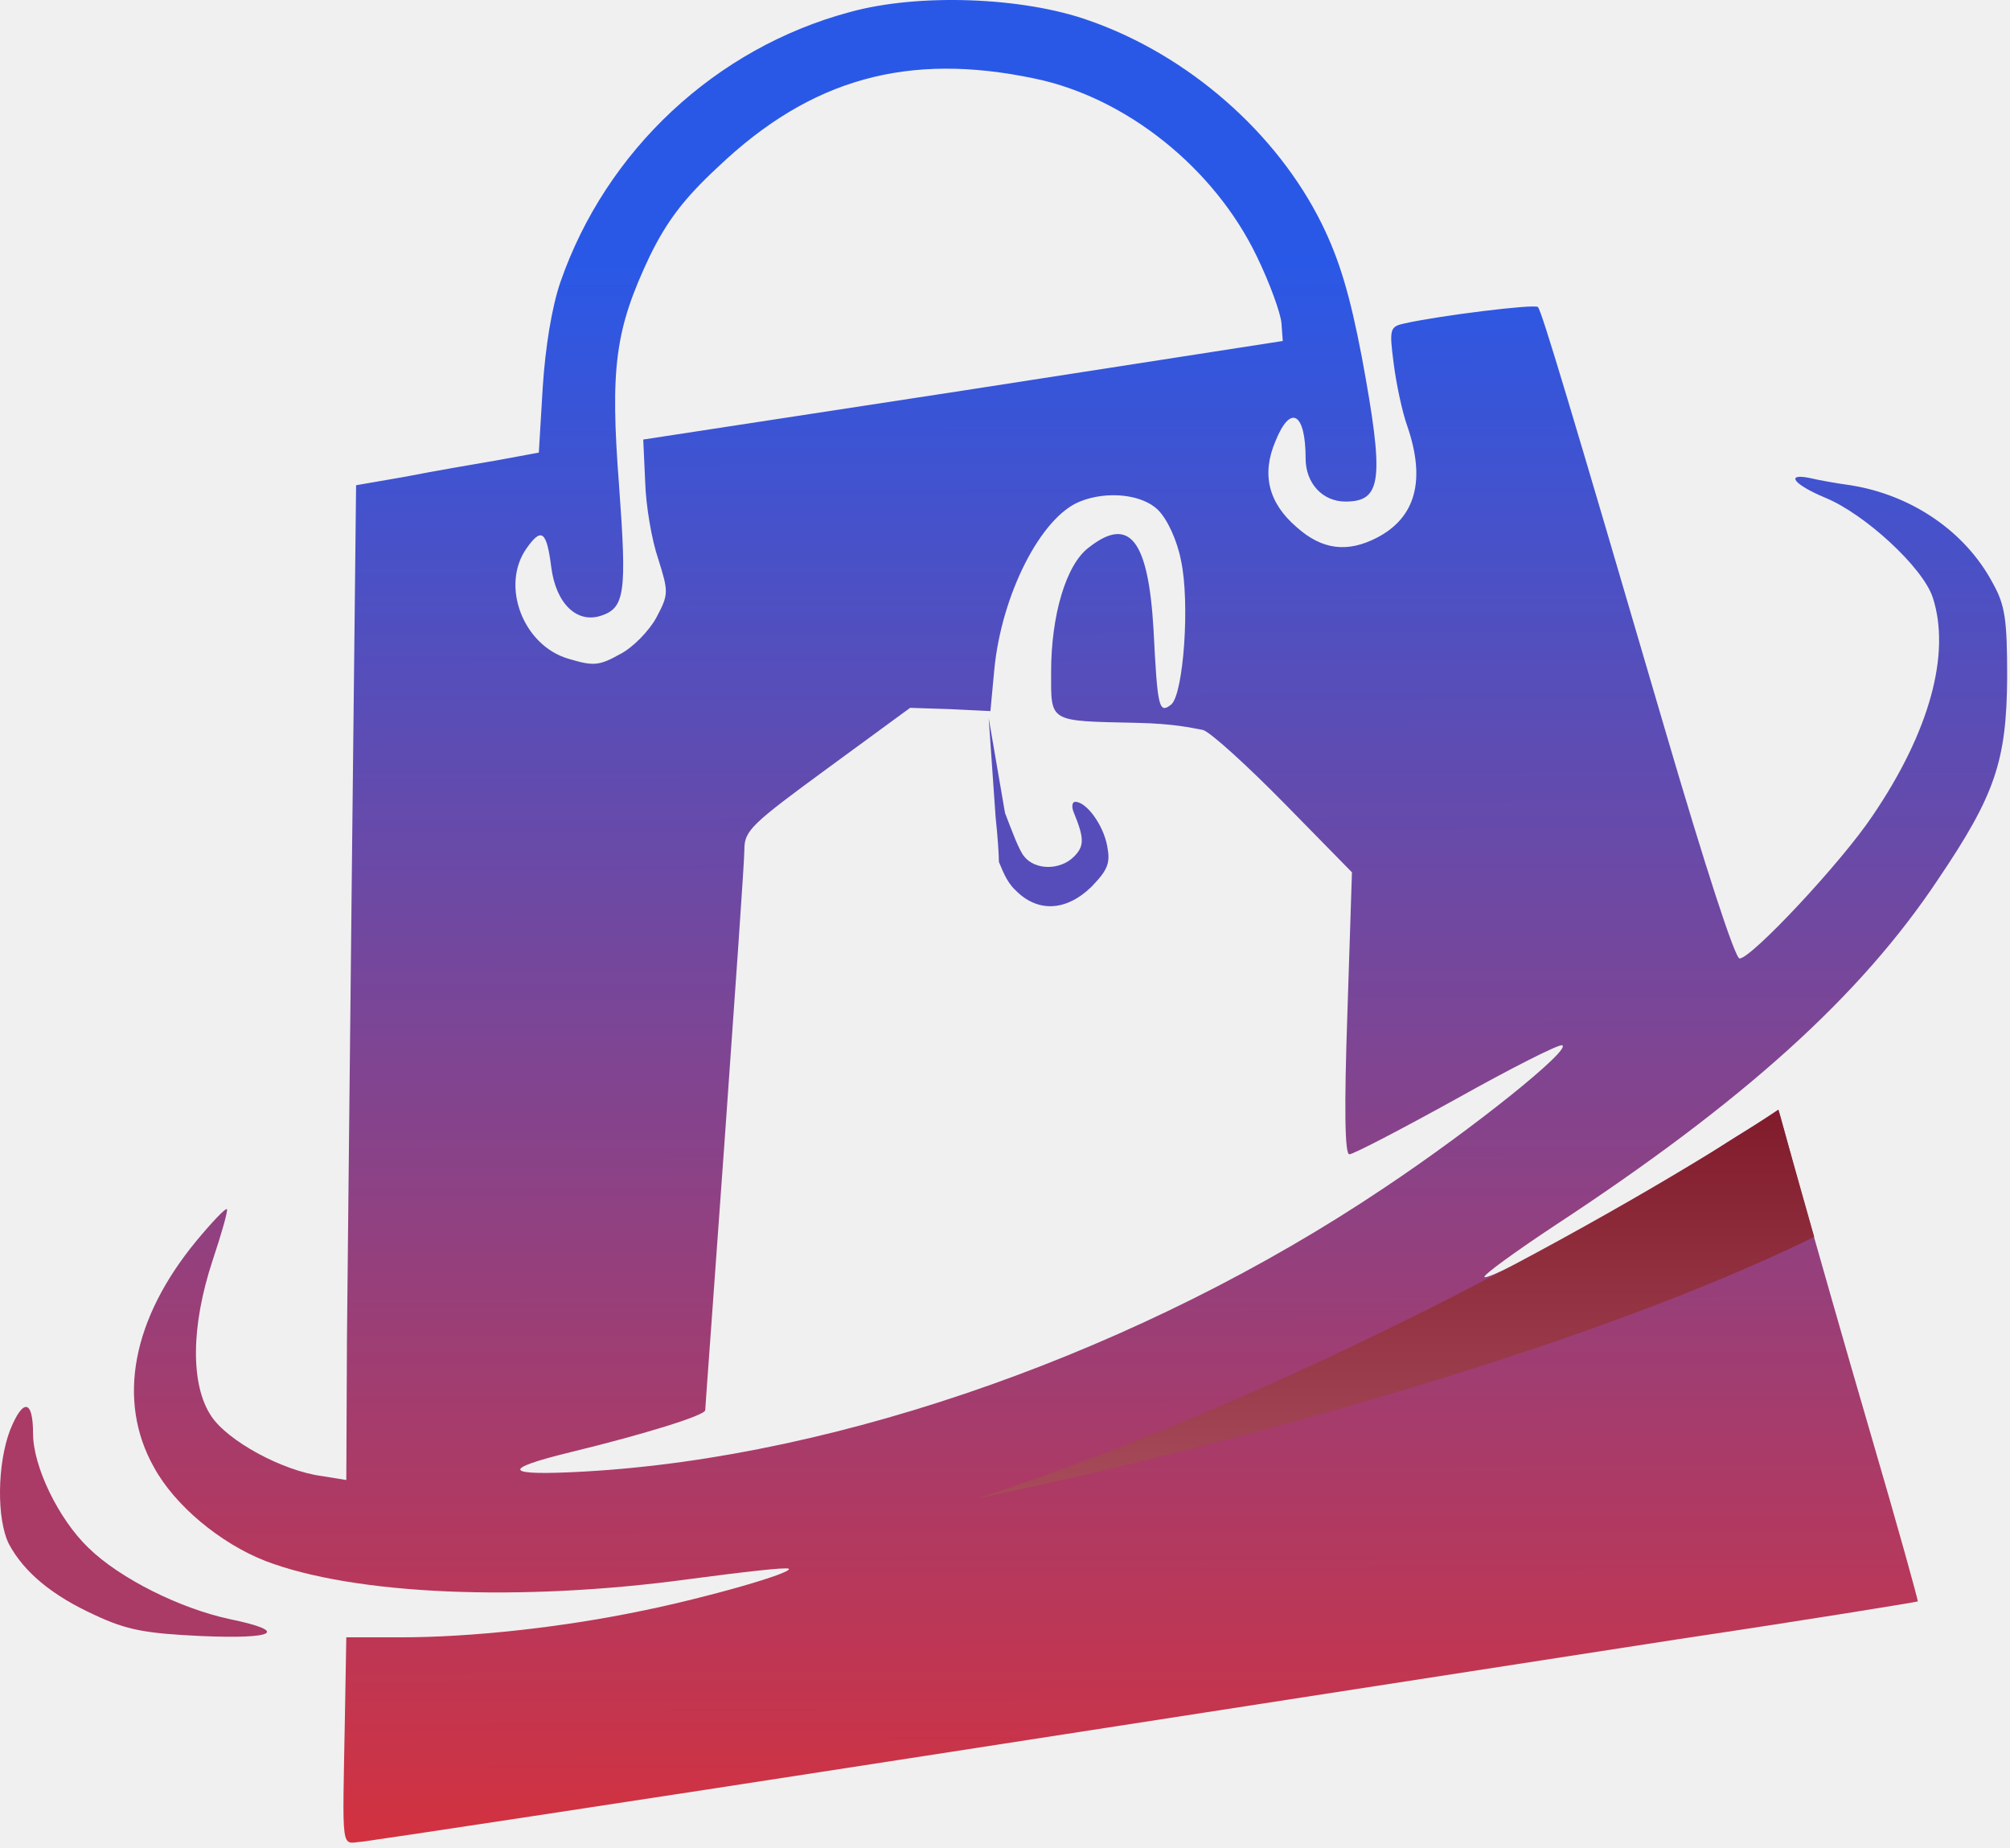
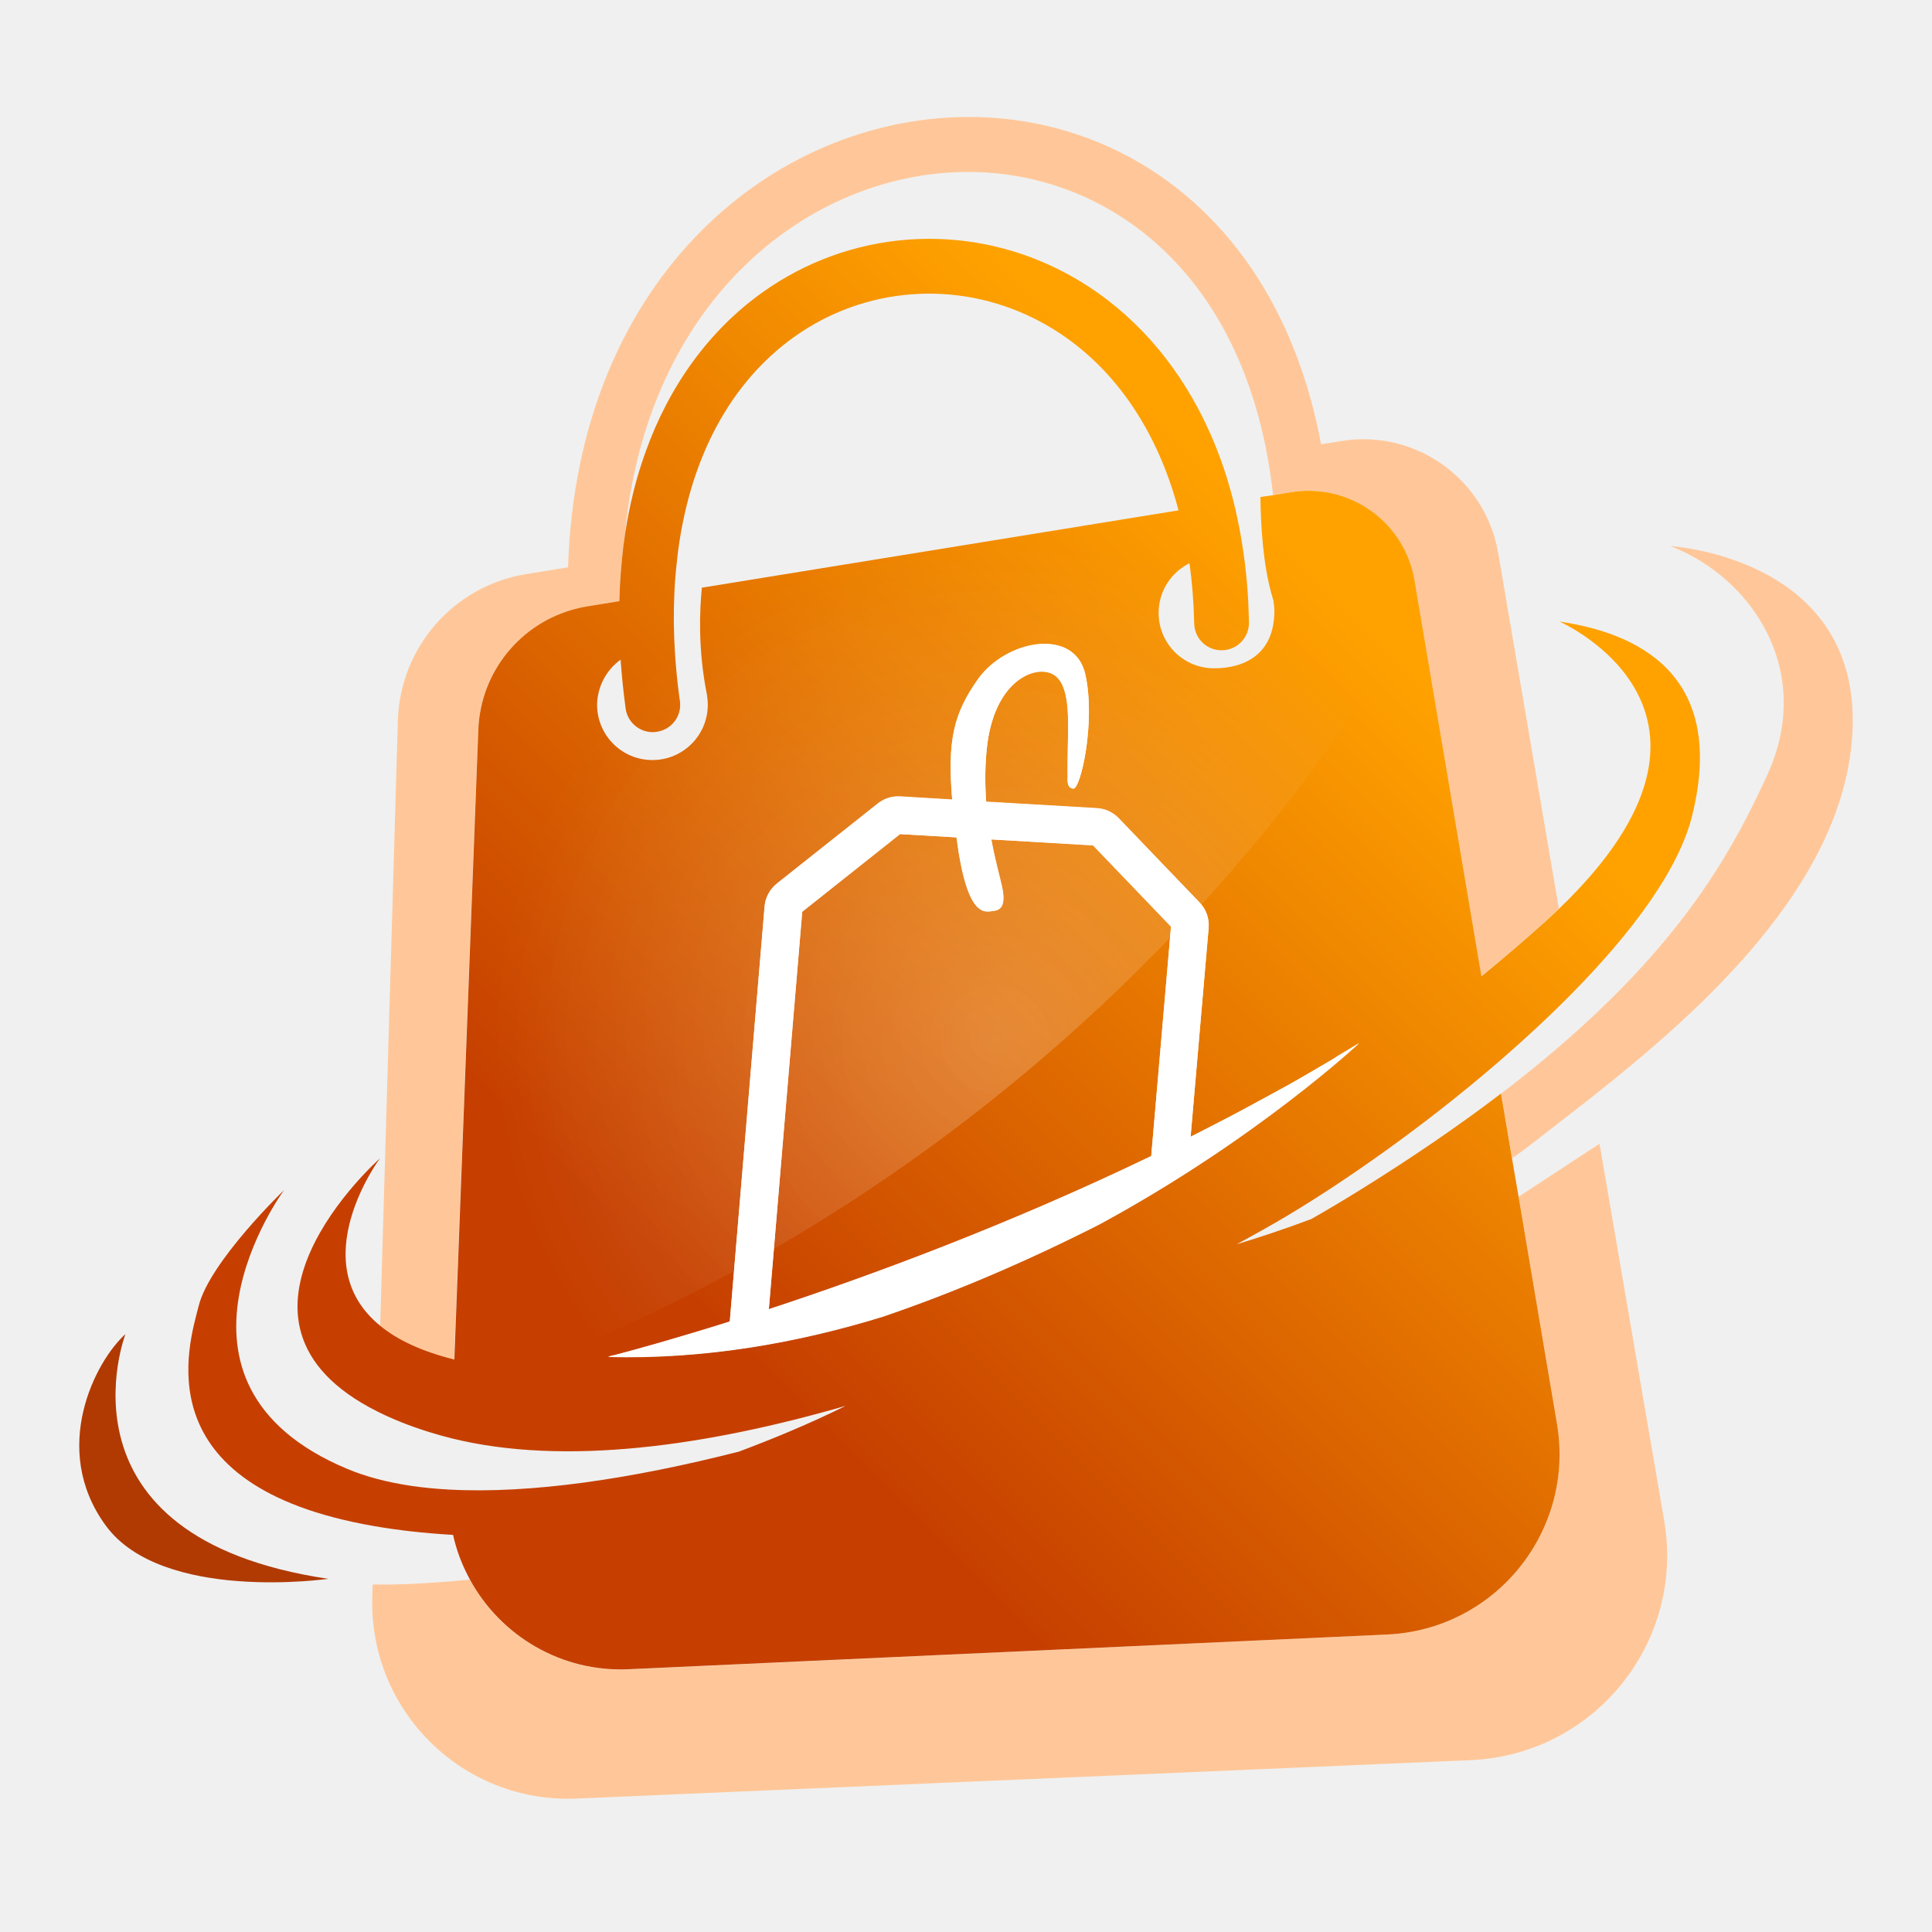
- <svg xmlns="http://www.w3.org/2000/svg" width="308" height="283" viewBox="0 0 308 283" fill="none">
-   <g clip-path="url(#clip0_5584_69)">
-     <path d="M130.265 1.839C109.665 7.339 92.865 23.039 85.865 43.239C84.565 47.039 83.565 53.139 83.165 59.339L82.565 69.339L76.065 70.539C72.465 71.139 66.165 72.239 62.065 73.039L54.565 74.339L53.965 128.839C53.665 158.839 53.265 193.139 53.165 205.039L53.065 226.739L49.365 226.139C43.265 225.339 34.865 220.739 32.365 216.939C29.165 212.139 29.265 203.139 32.565 193.139C33.965 188.939 34.965 185.439 34.765 185.239C34.565 185.039 32.465 187.239 30.065 190.139C20.265 202.039 17.865 214.539 23.565 224.739C26.765 230.639 33.765 236.439 40.665 239.139C54.265 244.339 79.665 245.439 105.465 241.939C113.765 240.839 120.665 240.039 120.865 240.339C121.565 240.939 108.465 244.739 98.065 246.839C85.965 249.339 72.165 250.839 61.365 250.839H53.065L52.865 262.339C52.465 284.639 52.165 282.339 55.565 282.139C57.265 281.939 95.065 276.239 139.565 269.339C184.165 262.439 236.965 254.239 257.065 251.139C277.165 248.139 293.665 245.439 293.865 245.339C293.965 245.239 290.765 233.739 286.665 219.739C282.565 205.739 277.865 189.139 276.065 182.839C274.265 176.539 272.7 170.3 272.5 170C271.5 171 267.865 172.839 262.765 176.239C252.465 183.039 228.265 196.339 227.465 195.639C227.265 195.339 232.065 191.839 238.265 187.739C267.065 168.839 285.065 152.639 296.965 134.739C305.765 121.739 307.465 116.539 307.565 103.839C307.565 94.939 307.265 92.739 305.365 89.339C301.165 81.439 292.965 75.839 283.565 74.339C281.365 74.039 278.565 73.539 277.365 73.239C273.465 72.439 274.865 74.239 279.665 76.239C285.765 78.739 294.665 86.939 296.165 91.539C298.965 100.139 295.665 112.139 286.965 124.939C282.165 132.139 268.365 146.839 266.565 146.839C265.865 146.839 261.365 133.039 255.065 111.539C240.565 62.039 236.265 47.739 235.665 47.039C235.165 46.539 220.665 48.339 215.265 49.539C212.965 50.039 212.865 50.339 213.565 55.739C213.965 58.839 214.865 63.139 215.665 65.339C218.465 73.539 216.965 79.239 211.065 82.339C206.465 84.739 202.565 84.239 198.665 80.739C194.365 77.039 193.265 72.639 195.465 67.539C197.765 61.839 200.065 63.239 200.065 70.239C200.065 74.039 202.665 76.839 206.165 76.839C211.765 76.839 212.165 73.539 208.665 54.639C206.865 45.239 205.265 39.839 202.565 34.339C195.665 20.339 182.065 8.439 166.865 3.139C156.765 -0.461 140.765 -1.061 130.265 1.839ZM158.565 12.039C172.565 14.939 186.065 25.739 192.565 39.239C194.565 43.339 196.265 48.039 196.365 49.539L196.565 52.239L147.565 59.839L98.565 67.339L98.865 73.839C98.965 77.439 99.865 82.739 100.865 85.639C102.465 90.739 102.465 91.039 100.565 94.639C99.465 96.639 96.965 99.239 94.965 100.239C91.765 102.039 90.865 102.039 87.165 100.939C80.165 98.939 76.665 89.739 80.665 84.039C82.965 80.739 83.765 81.339 84.465 86.839C85.165 92.439 88.365 95.539 92.065 94.339C95.765 93.139 96.065 90.839 94.865 74.439C93.465 56.239 94.265 50.439 99.565 39.239C102.165 33.939 104.765 30.439 110.065 25.539C124.265 12.039 139.165 7.939 158.565 12.039ZM177.465 78.139C178.865 79.539 180.365 82.739 180.965 85.839C182.365 92.239 181.365 106.339 179.465 107.939C177.565 109.439 177.365 108.339 176.765 96.539C175.965 82.639 173.065 78.939 166.765 83.939C163.365 86.539 161.065 94.239 161.065 102.939C161.065 110.739 160.565 110.439 174.165 110.739C180 110.868 182.5 111.5 184.365 111.839C185.565 112.239 191.165 117.339 196.865 123.139L207.165 133.639L206.465 155.239C205.965 169.739 206.065 176.839 206.765 176.839C207.365 176.839 214.665 173.039 223.165 168.339C231.565 163.639 238.865 159.939 239.365 160.139C240.965 160.639 225.965 172.739 212.165 181.939C175.265 206.739 128.865 223.239 89.565 225.439C77.165 226.139 76.465 225.139 87.565 222.439C98.665 219.739 108.065 216.839 108.065 216.039C108.065 215.639 109.465 196.839 111.065 174.339C112.665 151.739 114.065 131.939 114.065 130.139C114.065 127.239 115.165 126.239 126.765 117.739L139.465 108.439L145.565 108.639L151.765 108.939L152.365 102.539C153.465 91.139 159.465 79.239 165.465 76.839C169.665 75.139 175.065 75.739 177.465 78.139Z" fill="url(#paint0_linear_5584_69)" />
-     <path d="M152.565 125.239C152.865 127.939 153.065 130.939 153.065 132.039C153.5 133 154.165 135.039 155.565 136.339C158.965 139.839 163.365 139.639 167.265 135.839C169.765 133.239 170.165 132.239 169.665 129.639C169.065 126.339 166.465 122.839 164.765 122.839C164.265 122.839 164.165 123.639 164.565 124.539C166.165 128.439 166.165 129.639 164.565 131.239C162.465 133.339 158.665 133.339 156.965 131.239C156.165 130.339 155 127.139 154 124.539L151.5 110L152.565 125.239Z" fill="#564DBA" />
-     <path d="M1.565 219.039C-0.435 224.239 -0.535 232.739 1.365 236.539C3.665 240.839 7.965 244.439 14.565 247.439C19.465 249.739 22.365 250.239 30.765 250.639C42.265 251.139 44.365 249.939 35.165 248.039C27.665 246.439 18.365 241.839 13.565 237.139C8.965 232.739 5.065 224.639 5.065 219.639C5.065 214.439 3.565 214.139 1.565 219.039Z" fill="#AA3A66" />
-     <path d="M150 229.5C202.4 212.3 253.5 182.667 272.5 170L278 189.5C238.8 208.7 176.333 224.167 150 229.5Z" fill="url(#paint1_linear_5584_69)" />
-   </g>
+ <svg xmlns="http://www.w3.org/2000/svg" width="512" height="512" viewBox="0 0 512 512" fill="none">
+   <path d="M126.725 193.237C127.39 177.941 138.072 165.055 152.663 161.355C153.619 161.106 154.616 160.898 155.614 160.732L164.093 159.36C164.177 155.494 164.426 151.712 164.8 148.012C165.05 145.768 165.299 143.565 165.631 141.361C171.451 80.59 212.644 47.295 253.421 45.632C288.379 44.178 325.623 66.873 335.724 120.079C336.389 123.654 336.971 127.353 337.387 131.219L342.167 130.429C345.493 129.889 348.818 129.931 351.935 130.554C363.242 132.674 372.594 141.528 374.714 153.499L392.505 258.747C398.491 253.842 404.185 248.979 409.423 244.24C410.711 243.076 411.958 241.912 413.122 240.79L397.036 146.557C393.669 126.896 375.088 113.678 355.427 116.878L350.107 117.751C345.285 91.98 334.436 70.656 318.266 55.359C300.642 38.691 277.406 30.045 252.839 31.084C203.208 33.121 152.954 74.688 150.543 150.34L139.278 152.169C120.199 155.328 106.024 171.581 105.442 190.909L100.745 351.442C105.193 355.016 111.511 358.134 120.323 360.337L126.725 193.237Z" fill="#FFC799" />
+   <path d="M442.676 144.729C464 152.876 481.043 177.567 468.365 205.333C459.885 223.872 447.956 246.028 418.651 272.547C412.499 278.117 405.599 283.854 397.826 289.798L400.735 306.965C402.772 305.552 404.518 304.263 405.931 303.141C410.628 299.441 416.032 295.326 421.81 290.795C450.616 268.017 488.151 234.763 490.853 195.149C494.095 147.638 442.676 144.729 442.676 144.729Z" fill="#FFC799" />
+   <path d="M423.888 303.1L402.44 317.149L412.623 377.38C417.404 405.687 396.329 431.833 367.648 433.163L166.92 442.391C148.672 443.306 132.586 433.454 124.522 418.615C112.342 419.779 104.154 420.028 98.75 419.903L98.667 423.27C97.794 453.406 122.651 477.931 152.787 476.642L389.762 466.458C422.516 465.045 446.584 435.241 441.014 402.944L423.888 303.1Z" fill="#FFC799" />
+   <path d="M413.289 164.722C413.289 164.722 467.575 188.54 413.205 240.79C412 241.912 410.795 243.076 409.506 244.24C404.227 248.979 398.574 253.842 392.588 258.747L374.797 153.499C372.636 141.528 363.325 132.674 352.019 130.554C348.859 129.972 345.576 129.889 342.25 130.429L337.47 131.219L334.02 131.718C334.103 139.2 334.727 149.592 337.013 157.572C337.096 157.822 337.179 158.071 337.221 158.321C337.345 158.653 337.429 159.027 337.553 159.36H337.47C337.636 160.274 337.761 161.189 337.719 162.145C337.595 173.409 329.822 177.109 321.716 177.109C313.611 177.109 307.043 170.541 307.043 162.436C307.043 156.658 310.368 151.67 315.232 149.259C315.938 154.372 316.354 159.692 316.479 165.221C316.562 169.253 319.846 172.412 323.878 172.329C327.91 172.246 331.069 168.92 330.986 164.93C330.944 162.935 330.861 160.981 330.778 159.027C330.611 156.076 330.362 153.166 330.03 150.298C329.323 144.271 328.284 138.493 326.912 132.965C325.956 129.224 324.875 125.607 323.628 122.116C323.545 121.908 323.462 121.658 323.379 121.451C321.342 115.881 318.89 110.602 316.063 105.655C307.459 90.566 295.238 78.761 280.731 71.487C255.209 58.684 225.072 61.012 201.961 77.556C188.078 87.49 177.395 102.08 171.077 119.788C168.624 126.563 166.837 133.754 165.673 141.32C165.341 143.523 165.05 145.726 164.842 147.97C164.468 151.67 164.218 155.452 164.135 159.318L155.655 160.69C154.658 160.856 153.66 161.064 152.704 161.313C138.072 165.013 127.431 177.899 126.766 193.195L120.406 360.295C111.594 358.092 105.234 355.016 100.828 351.4C80.128 334.648 100.662 307.006 100.662 307.006C100.662 307.006 51.904 350.111 100.163 374.137C104.071 376.091 108.601 377.92 113.839 379.541C115.709 380.123 117.663 380.663 119.617 381.162C149.794 388.644 187.662 383.116 224.116 372.558C214.598 377.296 204.58 381.411 195.809 384.695C167.294 391.969 140.566 395.918 119.076 394.754C111.968 394.38 105.442 393.424 99.623 391.845C96.963 391.138 94.427 390.265 92.016 389.268C37.688 366.489 75.264 315.403 75.264 315.403C75.264 315.403 55.562 334.357 52.652 346.079C50.075 356.263 37.729 393.84 99.207 404.44C105.401 405.52 112.301 406.31 120.074 406.767C120.988 410.966 122.526 414.914 124.522 418.572C132.586 433.412 148.714 443.305 166.92 442.349L367.648 433.162C396.329 431.832 417.404 405.728 412.623 377.379L402.44 317.149L400.694 306.965L397.784 289.797C387.06 297.986 374.631 306.549 360.166 315.527C356.134 318.022 351.894 320.557 347.529 323.051C340.338 325.753 333.646 327.956 327.743 329.743C332.731 327.042 337.138 324.548 340.795 322.386C357.298 312.535 377.749 298.069 396.412 282.024C403.603 275.831 410.545 269.43 416.905 262.945C432.784 246.775 444.963 230.273 448.454 216.099C456.976 181.474 437.605 168.297 413.289 164.722ZM164.468 174.823C164.759 179.063 165.216 183.386 165.798 187.75C166.297 191.408 169.414 194.027 172.989 194.027C173.321 194.027 173.654 193.985 173.986 193.944C177.977 193.403 180.762 189.745 180.18 185.755C180.097 185.256 180.055 184.757 179.972 184.3C179.473 180.559 179.141 176.901 178.891 173.326C178.517 167.715 178.476 162.228 178.725 156.949C178.808 154.829 178.975 152.751 179.182 150.714C179.349 148.968 179.556 147.222 179.764 145.518C183.131 120.993 193.606 101.374 210.358 89.361C229.021 75.976 253.463 74.106 274.08 84.414C289.876 92.312 301.722 106.237 308.83 124.443C310.16 127.893 311.366 131.51 312.322 135.251L185.999 155.743C185.417 161.604 184.96 171.955 187.246 183.552C187.288 183.76 187.33 183.968 187.371 184.217C187.371 184.259 187.371 184.259 187.371 184.3C187.496 185.09 187.579 185.921 187.579 186.753C187.579 194.858 181.011 201.426 172.906 201.426C164.8 201.426 158.233 194.858 158.233 186.753C158.316 181.848 160.768 177.483 164.468 174.823ZM291.372 324.506C272.542 334.066 253.13 342.463 233.76 349.031C211.106 355.972 186.581 360.295 161.142 359.63C161.142 359.63 161.184 359.63 161.267 359.589H161.308C161.35 359.589 161.392 359.589 161.392 359.547C161.433 359.547 161.433 359.547 161.475 359.506C161.516 359.506 161.558 359.464 161.641 359.464C161.683 359.464 161.724 359.464 161.766 359.422C161.849 359.422 161.89 359.381 161.974 359.381C162.015 359.381 162.057 359.381 162.098 359.339C162.181 359.298 162.306 359.298 162.389 359.256C162.431 359.256 162.431 359.256 162.472 359.256C162.597 359.215 162.722 359.173 162.846 359.173H162.888C163.054 359.131 163.179 359.09 163.345 359.048H163.387C163.553 359.007 163.761 358.965 163.927 358.882C163.927 358.882 163.927 358.882 163.969 358.882C168.707 357.635 179.099 354.767 193.398 350.278L202.626 240.249C202.834 237.839 204.04 235.635 205.91 234.181L232.638 212.981C234.3 211.651 236.42 210.986 238.582 211.111L252.341 211.942C251.01 196.147 252.798 189.039 259.158 180.06C266.64 169.502 284.846 166.218 287.631 178.772C290.416 191.283 286.426 209.116 284.472 209.033C282.518 208.949 282.934 206.123 282.934 206.123C282.934 206.123 282.851 204.086 283.017 196.271C283.183 188.457 283.267 179.936 278.071 178.314C272.875 176.693 263.106 181.723 261.485 198.807C261.028 203.67 261.07 208.284 261.361 212.524L262.358 212.566L290.707 214.228C292.91 214.353 294.947 215.309 296.485 216.889L317.892 239.169C319.638 240.998 320.511 243.45 320.303 245.944L315.523 301.27C317.061 300.522 318.557 299.732 320.095 298.942C320.552 298.693 321.009 298.485 321.467 298.236C322.797 297.529 324.169 296.822 325.499 296.157C326.164 295.825 326.787 295.492 327.452 295.118C328.658 294.453 329.905 293.829 331.11 293.164C331.9 292.749 332.69 292.291 333.48 291.876C334.602 291.252 335.724 290.67 336.847 290.047C337.761 289.548 338.676 289.049 339.59 288.55C340.629 287.968 341.627 287.428 342.666 286.846C343.705 286.264 344.744 285.682 345.784 285.059C346.698 284.56 347.612 284.02 348.485 283.479C349.732 282.773 350.938 282.024 352.185 281.318C352.891 280.902 353.64 280.486 354.346 280.029C356.3 278.865 358.254 277.701 360.207 276.496C360.207 276.454 333.23 301.81 291.372 324.506Z" fill="url(#paint0_linear_2075_122)" />
+   <path d="M262.691 222.459C263.73 228.195 265.019 232.602 265.559 235.096C266.681 240.458 264.894 241.289 262.94 241.455C261.028 241.622 256.248 243.534 253.463 221.919L238.499 221.046L212.602 241.622L203.749 346.953C230.476 338.14 267.014 324.714 305.089 306.342L310.327 245.571L289.668 224.039L262.691 222.459Z" fill="url(#paint1_linear_2075_122)" />
+   <path d="M352.185 281.276C350.938 281.983 349.732 282.731 348.485 283.438C347.571 283.978 346.656 284.477 345.784 285.017C344.744 285.599 343.705 286.223 342.666 286.805C341.627 287.386 340.629 287.968 339.59 288.509C338.676 289.008 337.761 289.506 336.847 290.005C335.724 290.629 334.602 291.252 333.48 291.834C332.69 292.25 331.9 292.707 331.11 293.123C329.905 293.788 328.658 294.411 327.452 295.076C326.787 295.409 326.164 295.741 325.499 296.116C324.169 296.822 322.797 297.529 321.467 298.194C321.01 298.443 320.552 298.651 320.095 298.901C318.557 299.69 317.061 300.439 315.523 301.228L320.303 245.902C320.511 243.408 319.638 240.914 317.892 239.127L296.485 216.805C294.947 215.226 292.91 214.27 290.707 214.145L262.358 212.483L261.361 212.441C261.028 208.201 260.987 203.587 261.485 198.724C263.106 181.64 272.875 176.61 278.071 178.231C283.267 179.852 283.183 188.415 283.017 196.188C282.851 204.003 282.934 206.04 282.934 206.04C282.934 206.04 282.518 208.866 284.472 208.949C286.426 209.032 290.416 191.2 287.631 178.688C284.846 166.177 266.64 169.419 259.158 179.977C252.798 188.956 251.01 196.064 252.341 211.859L238.582 211.028C236.42 210.903 234.342 211.568 232.638 212.898L205.91 234.097C204.04 235.594 202.834 237.797 202.626 240.166L193.398 350.194C179.099 354.684 168.707 357.552 163.969 358.799C163.969 358.799 163.969 358.799 163.927 358.799C163.719 358.84 163.553 358.882 163.387 358.965H163.345C163.179 359.007 163.013 359.048 162.888 359.09H162.847C162.722 359.131 162.556 359.173 162.472 359.173C162.431 359.173 162.431 359.173 162.389 359.173C162.265 359.214 162.181 359.214 162.098 359.256C162.057 359.256 162.015 359.256 161.974 359.298C161.89 359.298 161.807 359.339 161.766 359.339C161.724 359.339 161.683 359.339 161.641 359.381C161.6 359.381 161.516 359.422 161.475 359.422C161.433 359.422 161.433 359.422 161.392 359.464C161.35 359.464 161.309 359.464 161.309 359.505H161.267C161.184 359.505 161.142 359.547 161.142 359.547C186.581 360.212 211.106 355.931 233.76 348.947C253.13 342.38 272.542 333.983 291.372 324.423C333.23 301.686 360.207 276.371 360.207 276.371C358.254 277.577 356.3 278.741 354.346 279.904C353.64 280.445 352.933 280.86 352.185 281.276ZM305.089 306.383C267.014 324.714 230.476 338.181 203.749 346.952L212.602 241.621L238.54 221.045L253.504 221.918C256.289 243.533 261.07 241.621 262.982 241.455C264.935 241.289 266.723 240.499 265.601 235.095C265.06 232.559 263.772 228.153 262.732 222.459L289.668 224.038L310.327 245.57L305.089 306.383Z" fill="white" />
+   <path d="M33.24 353.562C25.425 360.504 13.08 383.906 28.044 404.315C43.008 424.725 86.986 418.407 86.986 418.407C12.623 407.35 33.24 353.562 33.24 353.562Z" fill="url(#paint2_linear_2075_122)" />
+   <path opacity="0.1" d="M308.914 124.485C301.847 106.279 289.959 92.395 274.163 84.456C253.546 74.106 229.146 76.018 210.441 89.403C193.689 101.415 183.215 121.035 179.848 145.56C179.598 147.264 179.432 149.01 179.266 150.756C179.058 152.792 178.933 154.871 178.808 156.991C178.559 162.27 178.601 167.715 178.975 173.368C179.224 176.943 179.557 180.601 180.055 184.342C180.139 184.841 180.18 185.339 180.263 185.797C180.804 189.787 178.019 193.445 174.07 193.985C173.737 194.027 173.405 194.069 173.072 194.069C169.497 194.069 166.38 191.45 165.881 187.792C165.258 183.386 164.842 179.104 164.551 174.865C160.851 177.525 158.399 181.889 158.399 186.794C158.399 194.9 164.967 201.468 173.072 201.468C181.178 201.468 187.745 194.9 187.745 186.794C187.745 185.963 187.662 185.132 187.538 184.342C187.538 184.3 187.538 184.3 187.538 184.259C187.496 184.051 187.454 183.802 187.413 183.594C185.127 171.996 185.542 161.646 186.166 155.785L312.488 135.293C311.408 131.51 310.244 127.935 308.914 124.485Z" fill="url(#paint3_radial_2075_122)" />
+   <path opacity="0.1" d="M351.977 130.554C348.818 129.972 345.534 129.889 342.209 130.429L337.429 131.219L333.978 131.718C334.062 139.2 334.685 149.592 336.971 157.572C337.054 157.822 337.138 158.071 337.179 158.321C337.304 158.653 337.387 159.027 337.512 159.36H337.429C337.595 160.274 337.72 161.189 337.678 162.145C337.553 173.409 329.78 177.109 321.675 177.109C313.569 177.109 307.001 170.541 307.001 162.436C307.001 156.658 310.327 151.67 315.19 149.259C315.897 154.372 316.312 159.692 316.437 165.221C316.52 169.253 319.804 172.412 323.836 172.329C327.868 172.246 331.027 168.92 330.944 164.93C330.902 162.935 330.819 160.981 330.736 159.027C330.57 156.076 330.321 153.166 329.988 150.298C329.281 144.271 328.242 138.493 326.87 132.965C325.914 129.224 324.834 125.607 323.587 122.116C323.504 121.908 323.42 121.658 323.337 121.451C321.3 115.881 318.848 110.602 316.021 105.655C307.417 90.566 295.196 78.761 280.689 71.487C255.209 58.684 225.072 61.012 201.961 77.556C188.078 87.49 177.395 102.08 171.077 119.788C168.624 126.563 166.837 133.754 165.673 141.32C165.341 143.523 165.05 145.726 164.842 147.97C164.468 151.67 164.218 155.452 164.135 159.318L155.655 160.69C154.658 160.856 153.66 161.064 152.704 161.313C138.072 165.013 127.431 177.899 126.766 193.195L120.406 360.295C111.594 358.092 105.234 355.016 100.828 351.4C80.128 334.648 100.662 307.006 100.662 307.006C100.662 307.006 51.904 350.111 100.163 374.137C100.579 374.345 101.036 374.553 101.493 374.761C133.043 365.948 164.384 353.312 194.645 336.81L202.751 240.208C202.959 237.797 204.164 235.594 206.035 234.139L232.762 212.94C234.425 211.61 236.545 210.945 238.707 211.069L252.465 211.901C251.135 196.105 252.922 188.997 259.282 180.019C266.764 169.461 284.971 166.177 287.756 178.73C290.541 191.242 286.55 209.074 284.597 208.991C282.643 208.908 283.059 206.081 283.059 206.081C283.059 206.081 282.976 204.044 283.142 196.23C283.308 188.415 283.391 179.894 278.195 178.273C272.999 176.652 263.231 181.681 261.61 198.765C261.153 203.629 261.194 208.243 261.485 212.483L262.483 212.524L290.832 214.187C293.035 214.312 295.072 215.268 296.61 216.847L318.017 239.127C318.183 239.293 318.349 239.501 318.474 239.667C340.962 215.018 360.207 188.623 376.128 161.147L374.839 153.54C372.636 141.527 363.283 132.674 351.977 130.554ZM186.083 155.785C185.501 161.646 185.043 171.996 187.33 183.593C187.371 183.801 187.413 184.009 187.454 184.259C187.454 184.3 187.454 184.3 187.454 184.342C187.579 185.131 187.662 185.963 187.662 186.794C187.662 194.9 181.094 201.467 172.989 201.467C164.883 201.467 158.316 194.9 158.316 186.794C158.316 181.889 160.727 177.525 164.468 174.864C164.759 179.104 165.216 183.427 165.798 187.792C166.297 191.45 169.414 194.068 172.989 194.068C173.321 194.068 173.654 194.027 173.986 193.985C177.977 193.445 180.762 189.787 180.18 185.796C180.097 185.298 180.055 184.799 179.972 184.342C179.473 180.601 179.141 176.943 178.891 173.368C178.517 167.756 178.476 162.27 178.725 156.99C178.808 154.871 178.975 152.792 179.182 150.755C179.349 149.01 179.556 147.264 179.764 145.56C183.131 121.035 193.606 101.415 210.358 89.402C229.021 76.018 253.463 74.147 274.08 84.456C289.876 92.354 301.722 106.279 308.83 124.485C310.16 127.935 311.366 131.551 312.322 135.292L186.083 155.785Z" fill="url(#paint4_radial_2075_122)" />
+   <path d="M351.977 130.554C348.818 129.972 345.534 129.889 342.209 130.429L337.429 131.219L333.978 131.718C334.062 139.2 334.685 149.592 336.971 157.572C337.054 157.822 337.138 158.071 337.179 158.321C337.304 158.653 337.387 159.027 337.512 159.36H337.429C337.595 160.274 337.72 161.189 337.678 162.145C337.553 173.409 329.78 177.109 321.675 177.109C313.569 177.109 307.001 170.541 307.001 162.436C307.001 156.658 310.327 151.67 315.19 149.259C315.897 154.372 316.312 159.692 316.437 165.221C316.52 169.253 319.804 172.412 323.836 172.329C327.868 172.246 331.027 168.92 330.944 164.93C330.902 162.935 330.819 160.981 330.736 159.027C330.57 156.076 330.321 153.166 329.988 150.298C329.281 144.271 328.242 138.493 326.87 132.965C325.914 129.224 324.834 125.607 323.587 122.116C323.504 121.908 323.42 121.658 323.337 121.451C321.3 115.881 318.848 110.602 316.021 105.655C307.417 90.566 295.196 78.761 280.689 71.487C255.209 58.684 225.072 61.012 201.961 77.556C188.078 87.49 177.395 102.08 171.077 119.788C168.624 126.563 166.837 133.754 165.673 141.32C165.341 143.523 165.05 145.726 164.842 147.97C164.468 151.67 164.218 155.452 164.135 159.318L155.655 160.69C154.658 160.856 153.66 161.064 152.704 161.313C138.072 165.013 127.431 177.899 126.766 193.195L120.406 360.295C111.594 358.092 105.234 355.016 100.828 351.4C80.128 334.648 100.662 307.006 100.662 307.006C100.662 307.006 51.904 350.111 100.163 374.137C100.579 374.345 101.036 374.553 101.493 374.761C133.043 365.948 164.384 353.312 194.645 336.81L202.751 240.208C202.959 237.797 204.164 235.594 206.035 234.139L232.762 212.94C234.425 211.61 236.545 210.945 238.707 211.069L252.465 211.901C251.135 196.105 252.922 188.997 259.282 180.019C266.764 169.461 284.971 166.177 287.756 178.73C290.541 191.242 286.55 209.074 284.597 208.991C282.643 208.908 283.059 206.081 283.059 206.081C283.059 206.081 282.976 204.044 283.142 196.23C283.308 188.415 283.391 179.894 278.195 178.273C272.999 176.652 263.231 181.681 261.61 198.765C261.153 203.629 261.194 208.243 261.485 212.483L262.483 212.524L290.832 214.187C293.035 214.312 295.072 215.268 296.61 216.847L318.017 239.127C318.183 239.293 318.349 239.501 318.474 239.667C340.962 215.018 360.207 188.623 376.128 161.147L374.839 153.54C372.636 141.527 363.283 132.674 351.977 130.554ZM186.083 155.785C185.501 161.646 185.043 171.996 187.33 183.593C187.371 183.801 187.413 184.009 187.454 184.259C187.454 184.3 187.454 184.3 187.454 184.342C187.579 185.131 187.662 185.963 187.662 186.794C187.662 194.9 181.094 201.467 172.989 201.467C164.883 201.467 158.316 194.9 158.316 186.794C158.316 181.889 160.727 177.525 164.468 174.864C164.759 179.104 165.216 183.427 165.798 187.792C166.297 191.45 169.414 194.068 172.989 194.068C173.321 194.068 173.654 194.027 173.986 193.985C177.977 193.445 180.762 189.787 180.18 185.796C180.097 185.298 180.055 184.799 179.972 184.342C179.473 180.601 179.141 176.943 178.891 173.368C178.517 167.756 178.476 162.27 178.725 156.99C178.808 154.871 178.975 152.792 179.182 150.755C179.349 149.01 179.556 147.264 179.764 145.56C183.131 121.035 193.606 101.415 210.358 89.402C229.021 76.018 253.463 74.147 274.08 84.456C289.876 92.354 301.722 106.279 308.83 124.485C310.16 127.935 311.366 131.551 312.322 135.292L186.083 155.785Z" fill="url(#paint5_radial_2075_122)" />
+   <path opacity="0.1" d="M310.077 248.522L310.327 245.571L289.668 224.039L262.732 222.459C263.772 228.195 265.06 232.602 265.601 235.096C266.723 240.458 264.935 241.289 262.982 241.455C261.07 241.622 256.29 243.534 253.505 221.919L238.54 221.046L212.602 241.622L205.12 330.949C228.398 317.482 251.01 301.686 272.542 283.604C285.844 272.423 298.355 260.701 310.077 248.522Z" fill="url(#paint6_radial_2075_122)" />
+   <path d="M310.077 248.522L310.327 245.571L289.668 224.039L262.732 222.459C263.772 228.195 265.06 232.602 265.601 235.096C266.723 240.458 264.935 241.289 262.982 241.455C261.07 241.622 256.29 243.534 253.505 221.919L238.54 221.046L212.602 241.622L205.12 330.949C228.398 317.482 251.01 301.686 272.542 283.604C285.844 272.423 298.355 260.701 310.077 248.522Z" fill="url(#paint7_radial_2075_122)" />
  <defs>
-     <linearGradient id="paint0_linear_5584_69" x1="164.045" y1="-0" x2="164.5" y2="336.15" gradientUnits="userSpaceOnUse">
-       <stop offset="0.12" stop-color="#2A58E6" />
-       <stop offset="0.85" stop-color="#D5313D" />
+     <linearGradient id="paint0_linear_2075_122" x1="193.789" y1="354.468" x2="372.745" y2="175.512" gradientUnits="userSpaceOnUse">
+       <stop stop-color="#C63F00" />
+       <stop offset="1" stop-color="#FFA200" />
    </linearGradient>
-     <linearGradient id="paint1_linear_5584_69" x1="214" y1="170" x2="214" y2="229.5" gradientUnits="userSpaceOnUse">
-       <stop stop-color="#801B2B" />
-       <stop offset="1" stop-color="#A74B5A" />
+     <linearGradient id="paint1_linear_2075_122" x1="186.076" y1="346.756" x2="365.032" y2="167.8" gradientUnits="userSpaceOnUse">
+       <stop stop-color="#C63F00" />
+       <stop offset="1" stop-color="#FFA100" />
    </linearGradient>
-     <clipPath id="clip0_5584_69">
-       <rect width="307.56" height="282.3" fill="white" />
-     </clipPath>
+     <linearGradient id="paint2_linear_2075_122" x1="142.696" y1="303.376" x2="321.652" y2="124.42" gradientUnits="userSpaceOnUse">
+       <stop stop-color="#B13A03" />
+       <stop offset="1" stop-color="#FFA100" />
+     </linearGradient>
+     <radialGradient id="paint3_radial_2075_122" cx="0" cy="0" r="1" gradientUnits="userSpaceOnUse" gradientTransform="translate(263.64 275.334) scale(133.495 133.495)">
+       <stop stop-color="white" stop-opacity="0.2" />
+       <stop offset="1" stop-color="white" stop-opacity="0" />
+     </radialGradient>
+     <radialGradient id="paint4_radial_2075_122" cx="0" cy="0" r="1" gradientUnits="userSpaceOnUse" gradientTransform="translate(263.64 275.334) scale(133.495 133.495)">
+       <stop stop-color="white" stop-opacity="0.2" />
+       <stop offset="1" stop-color="white" stop-opacity="0" />
+     </radialGradient>
+     <radialGradient id="paint5_radial_2075_122" cx="0" cy="0" r="1" gradientUnits="userSpaceOnUse" gradientTransform="translate(263.64 275.334) scale(133.495 133.495)">
+       <stop stop-color="white" stop-opacity="0.2" />
+       <stop offset="1" stop-color="white" stop-opacity="0" />
+     </radialGradient>
+     <radialGradient id="paint6_radial_2075_122" cx="0" cy="0" r="1" gradientUnits="userSpaceOnUse" gradientTransform="translate(263.64 275.335) scale(133.495 133.495)">
+       <stop stop-color="white" stop-opacity="0.2" />
+       <stop offset="1" stop-color="white" stop-opacity="0" />
+     </radialGradient>
+     <radialGradient id="paint7_radial_2075_122" cx="0" cy="0" r="1" gradientUnits="userSpaceOnUse" gradientTransform="translate(263.64 275.335) scale(133.495 133.495)">
+       <stop stop-color="white" stop-opacity="0.2" />
+       <stop offset="1" stop-color="white" stop-opacity="0" />
+     </radialGradient>
  </defs>
</svg>
